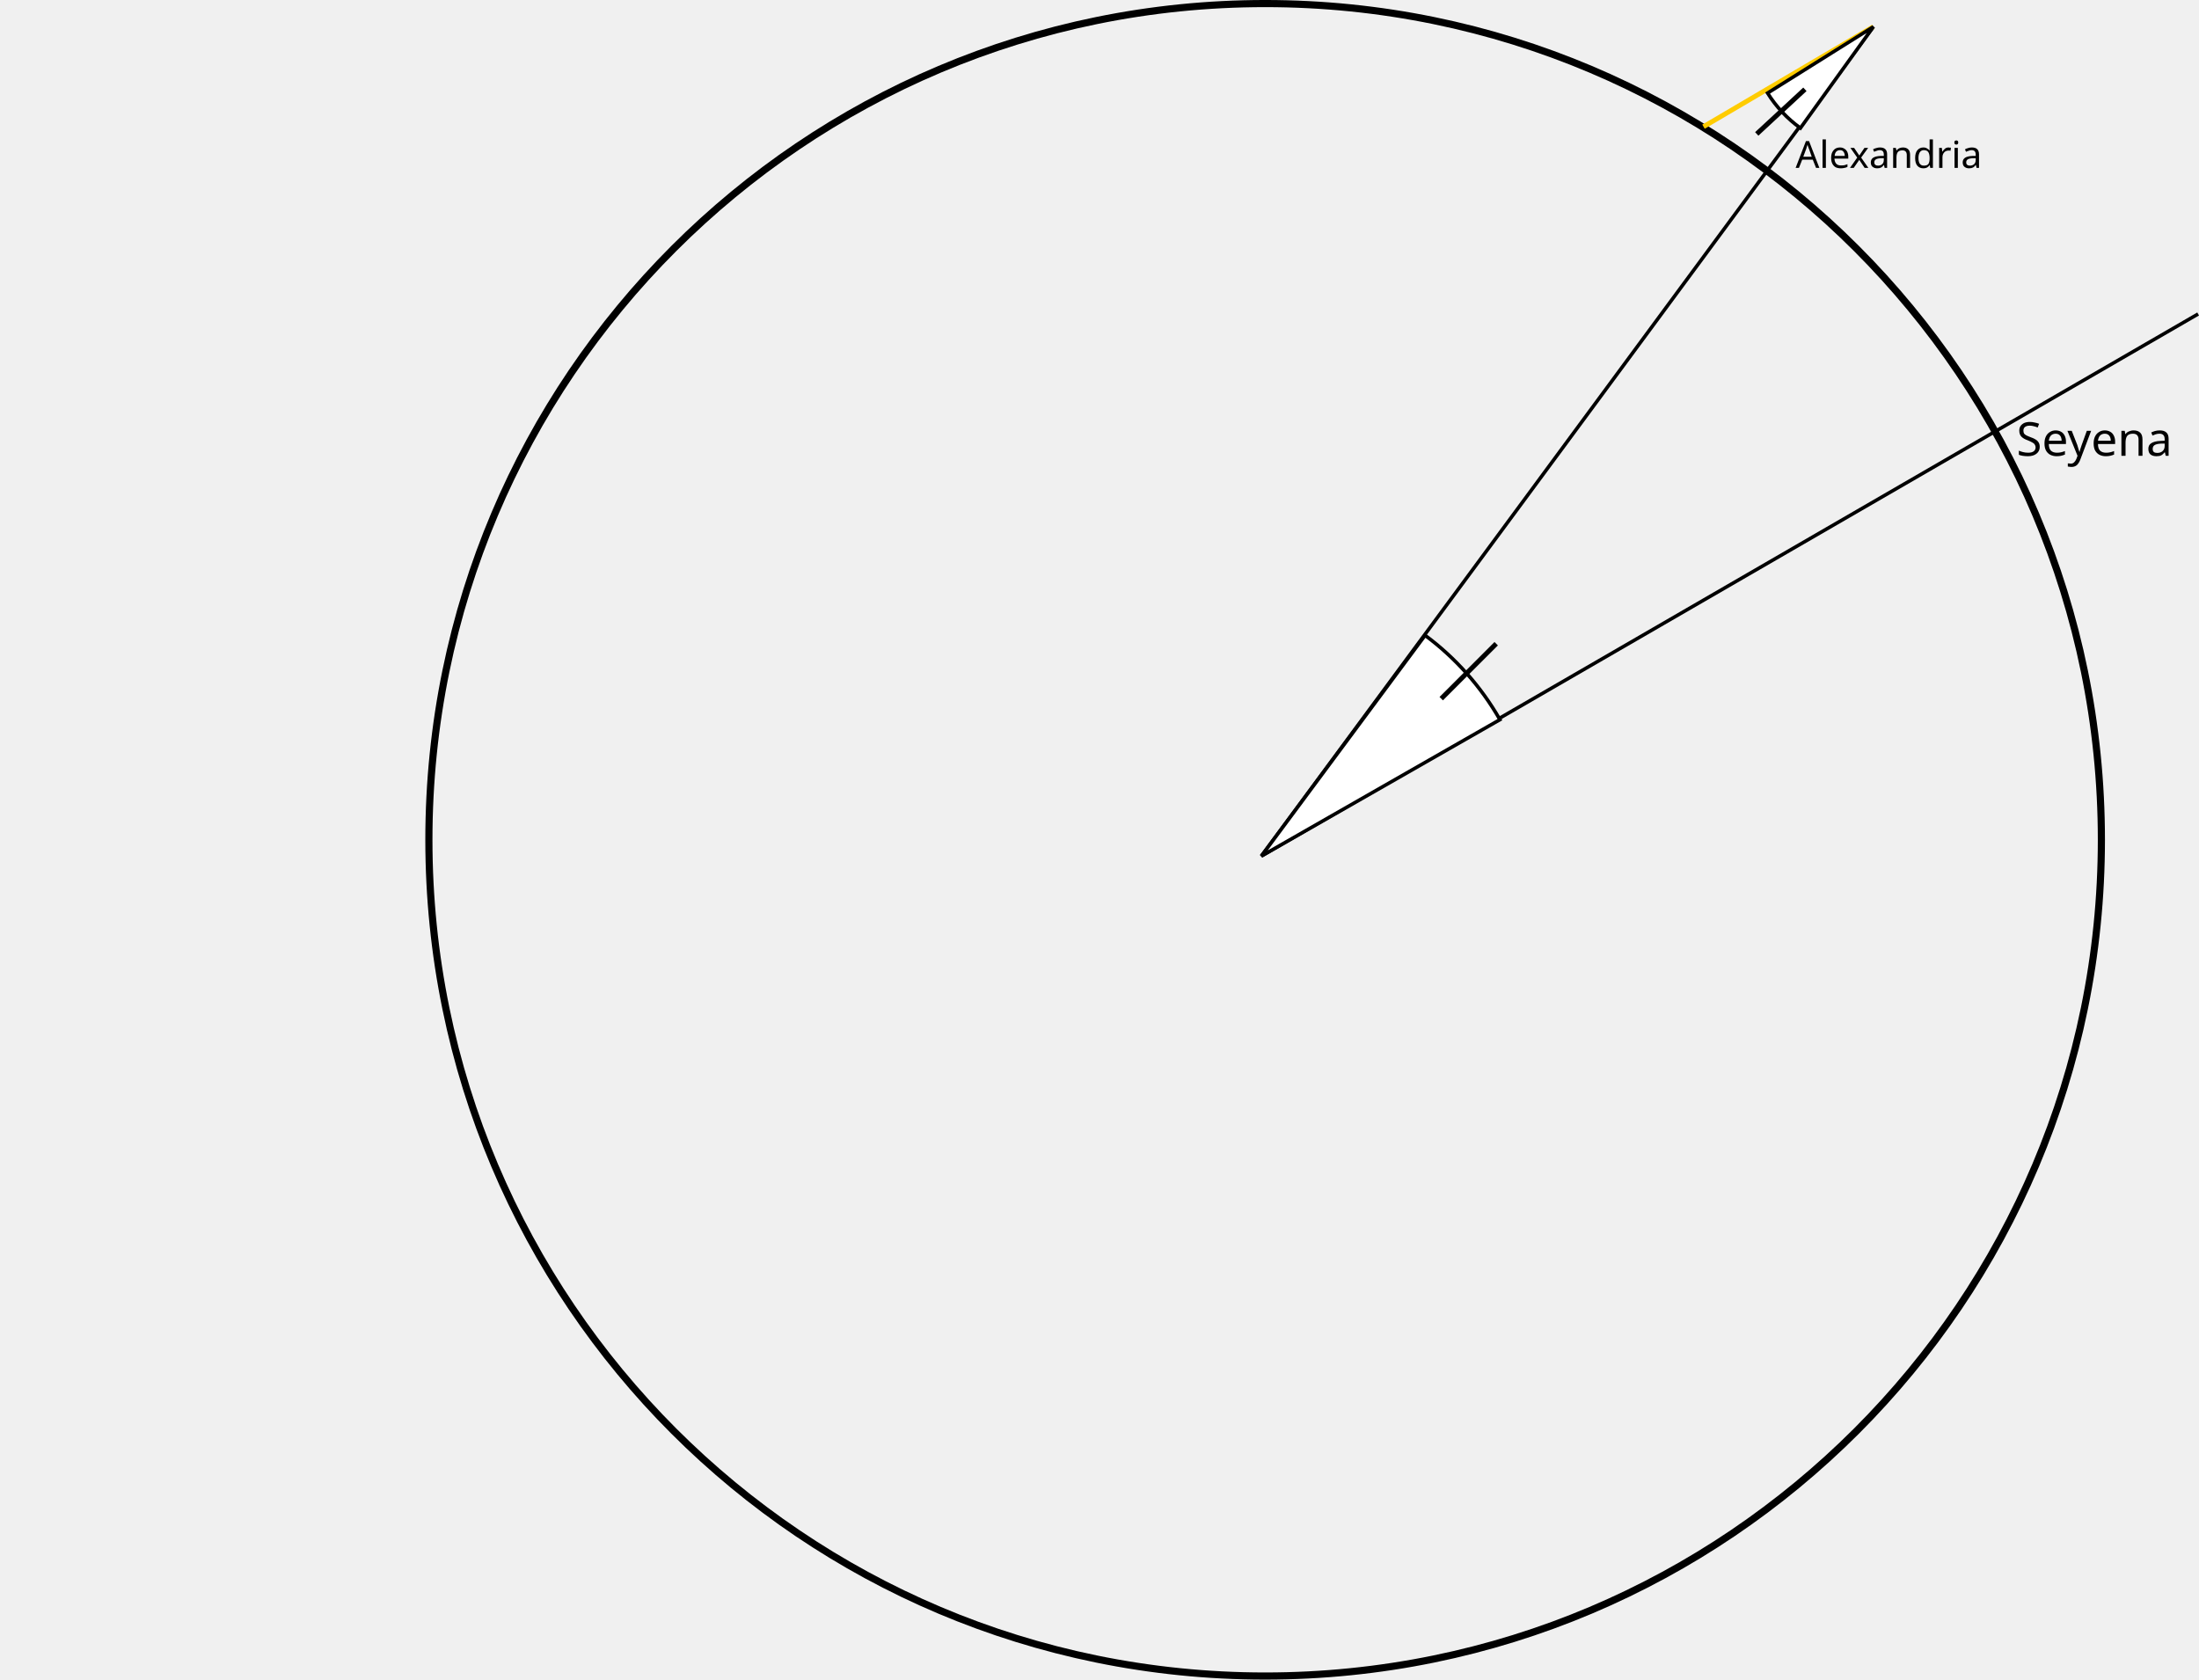
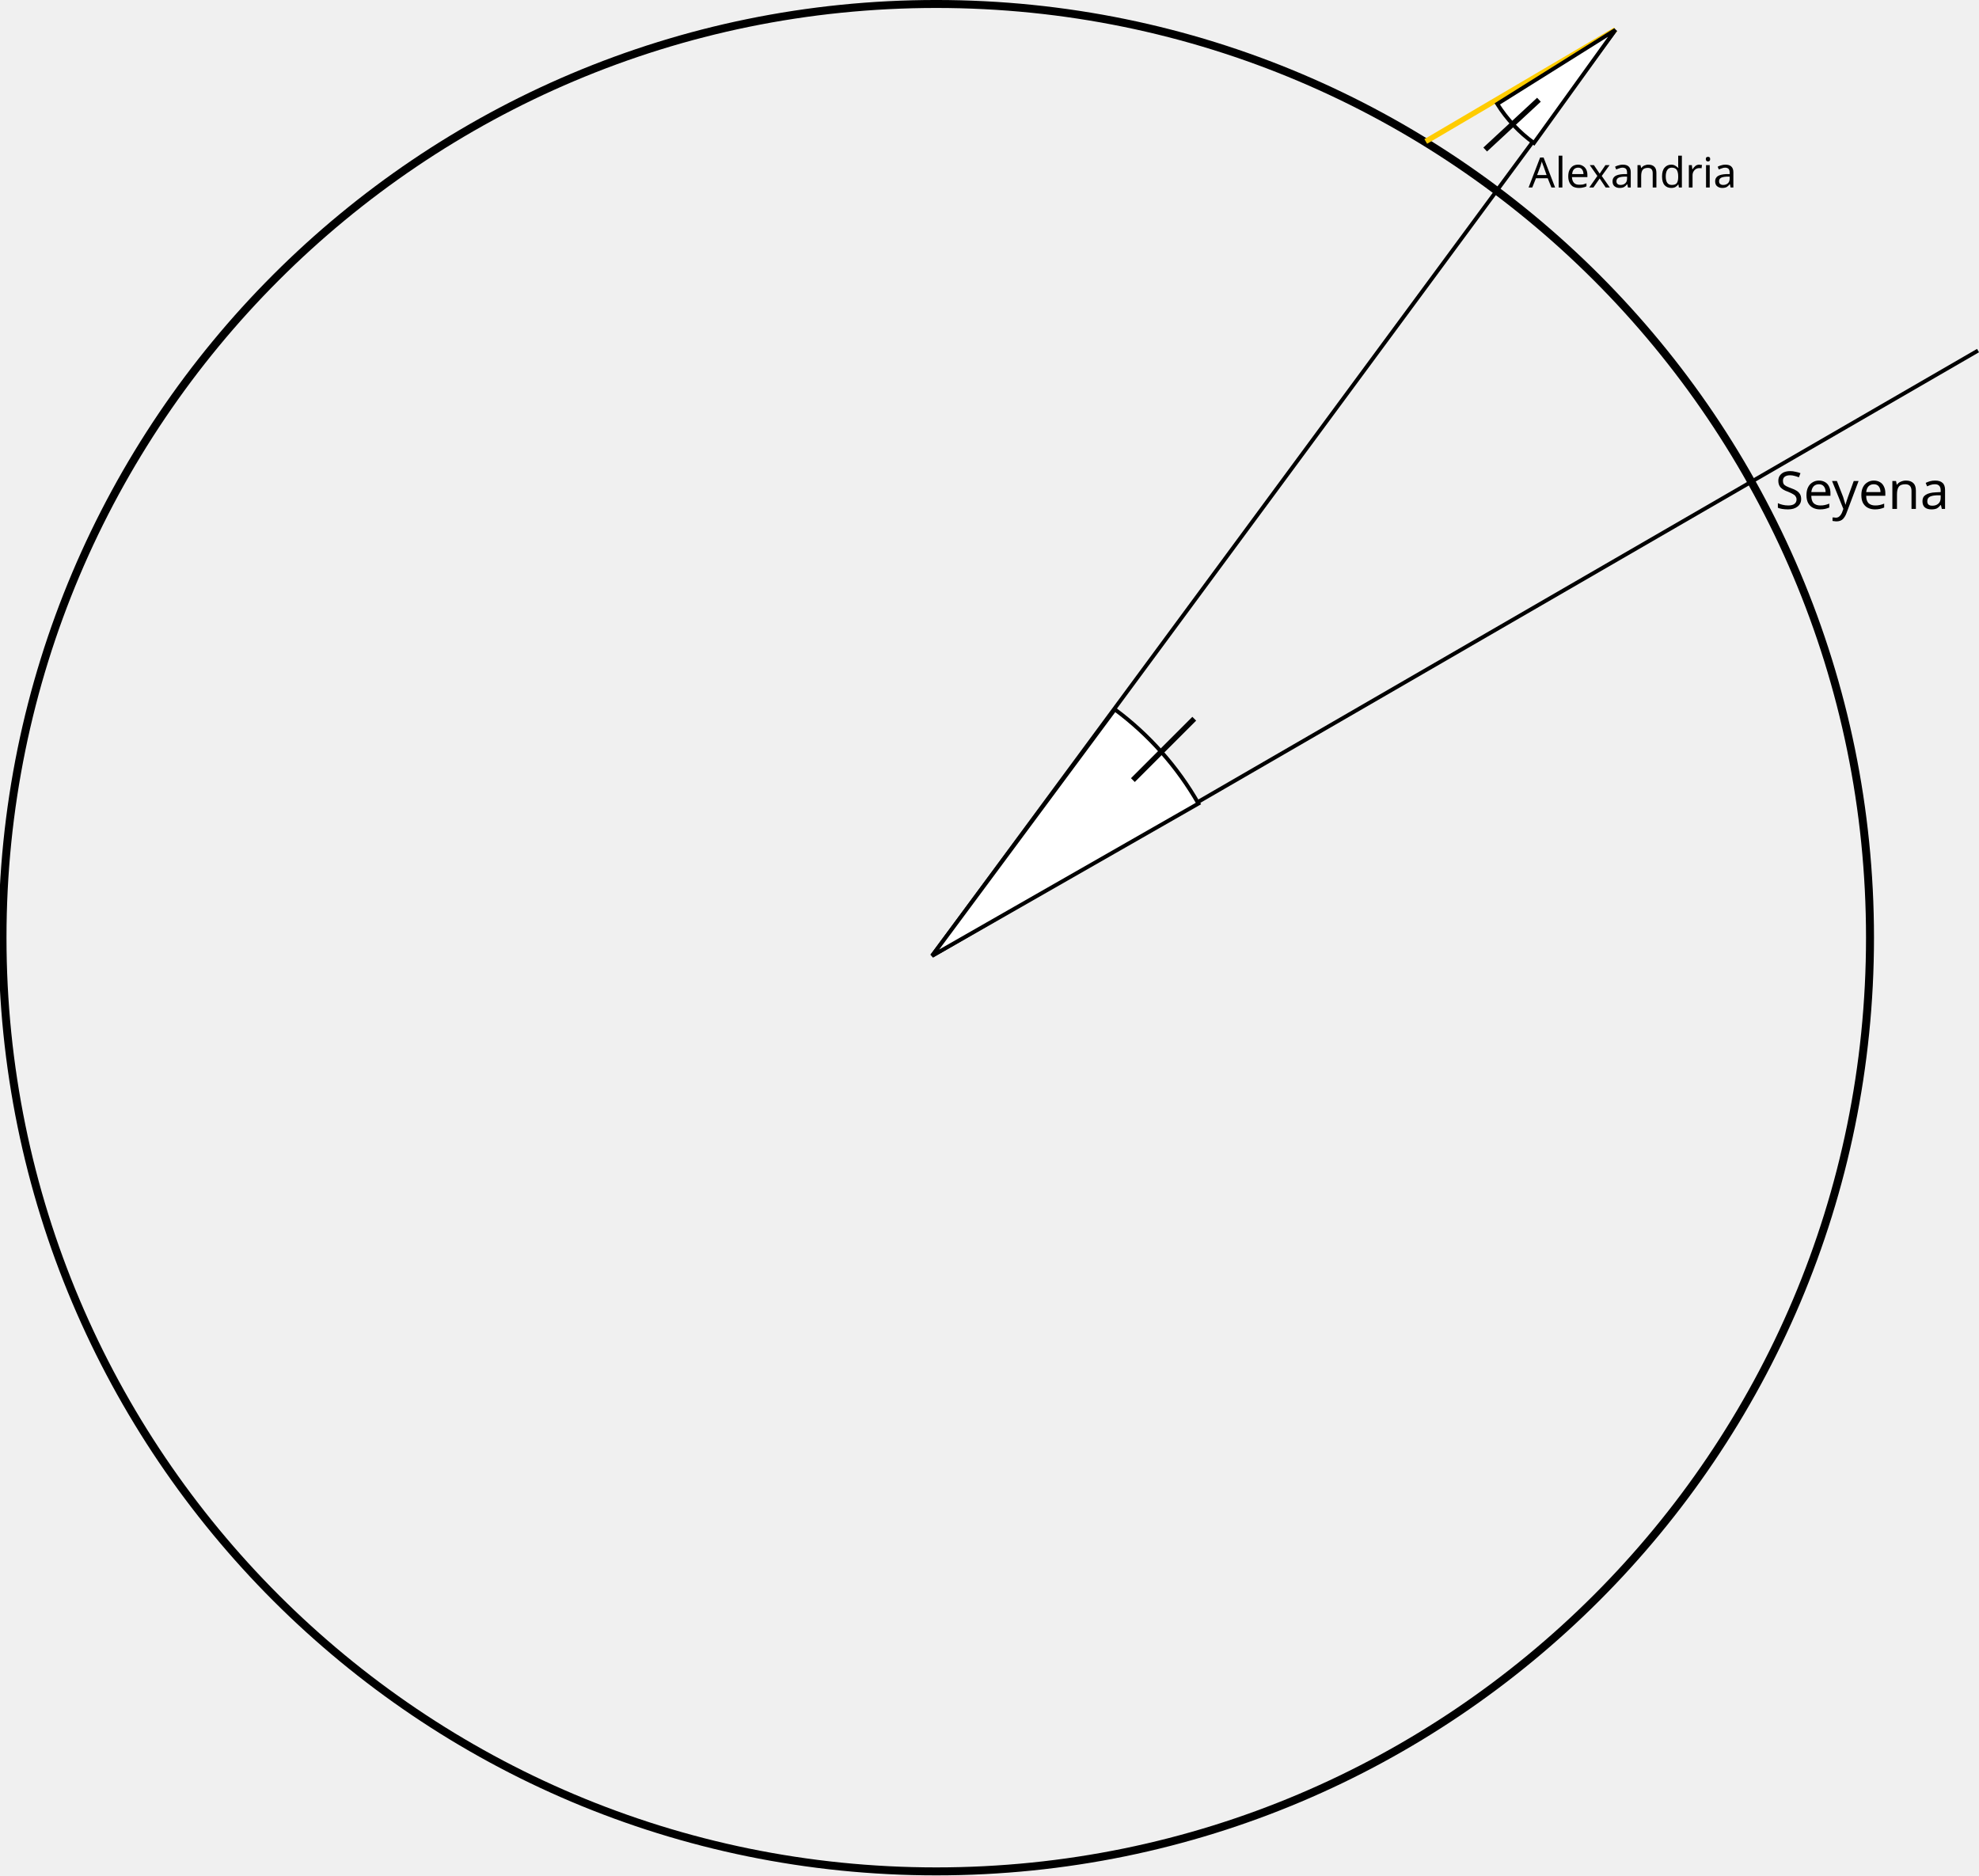
- <svg xmlns="http://www.w3.org/2000/svg" width="166.369mm" height="127.076mm" viewBox="0 0 166.369 127.076" version="1.1" id="svg8">
+ <svg xmlns="http://www.w3.org/2000/svg" width="134.091mm" height="127.076mm" viewBox="0 0 134.091 127.076" version="1.1" id="svg8">
  <defs id="defs2" />
-   <g id="layer1" transform="translate(-10.21184,-13.95253)">
+   <g id="layer1" transform="translate(-42.49002,-13.95253)">
    <circle id="path3715" cx="105.928" cy="77.49" r="63.268" style="fill:none;stroke:#000000;stroke-width:0.54;stroke-opacity:1" />
    <path style="fill:none;stroke:#000000;stroke-width:0.265px;stroke-linecap:butt;stroke-linejoin:miter;stroke-opacity:1" d="M 176.515,37.708 105.644,78.719 151.946,15.975" id="path4524" />
    <path style="fill:#fcff00;fill-opacity:1;stroke:#ffcc00;stroke-width:0.365;stroke-miterlimit:4;stroke-dasharray:none;stroke-opacity:1" d="m 151.946,15.975 -12.851,7.56" id="path4534" />
-     <circle style="opacity:0;fill:#000000;fill-opacity:1;stroke:#000000;stroke-width:0.365;stroke-miterlimit:4;stroke-dasharray:none;stroke-opacity:1" id="path4540" cx="22.301" cy="40.543" r="11.906" />
-     <ellipse style="opacity:0;fill:#ffffff;fill-opacity:1;stroke:#000000;stroke-width:0.365;stroke-miterlimit:4;stroke-dasharray:none;stroke-opacity:1;paint-order:stroke markers fill" id="path4544" cx="32.128" cy="30.716" rx="3.402" ry="11.339" />
    <path style="opacity:1;fill:#ffffff;fill-rule:evenodd;stroke:#000000;stroke-width:0.265" id="path4558" d="m 146.425,23.643 a 9.449,9.449 0 0 1 -2.485,-2.649 l 8.006,-5.019 z" />
    <path style="fill:#ffffff;fill-rule:evenodd;stroke:#000000;stroke-width:0.265" id="path4566" d="m 118.029,62.021 a 20.789,20.789 0 0 1 5.663,6.379 L 105.644,78.719 Z" />
    <path style="opacity:1;fill:#ffffff;fill-opacity:1;stroke:#000000;stroke-width:0.365;stroke-miterlimit:4;stroke-dasharray:none;stroke-opacity:1;paint-order:stroke markers fill" d="m 119.251,66.812 4.158,-4.158" id="path4568" />
    <path style="opacity:1;fill:#ffffff;fill-opacity:1;stroke:#000000;stroke-width:0.365;stroke-miterlimit:4;stroke-dasharray:none;stroke-opacity:1;paint-order:stroke markers fill" d="m 146.764,20.71 -3.642,3.374" id="path4570" />
    <text xml:space="preserve" style="font-style:normal;font-weight:normal;font-size:2.822px;line-height:1.25;font-family:sans-serif;letter-spacing:0px;word-spacing:0px;fill:#000000;fill-opacity:1;stroke:none;stroke-width:0.265" x="146.063" y="26.657" id="text4574">
      <tspan id="tspan4572" x="146.063" y="26.657" style="font-size:2.822px;stroke-width:0.265">Alexandria</tspan>
    </text>
    <text xml:space="preserve" style="font-style:normal;font-weight:normal;font-size:3.528px;line-height:1.25;font-family:sans-serif;letter-spacing:0px;word-spacing:0px;fill:#000000;fill-opacity:1;stroke:none;stroke-width:0.265" x="162.767" y="48.439" id="text4578">
      <tspan id="tspan4576" x="162.767" y="48.439" style="font-size:3.528px;stroke-width:0.265">Seyena</tspan>
    </text>
  </g>
</svg>
